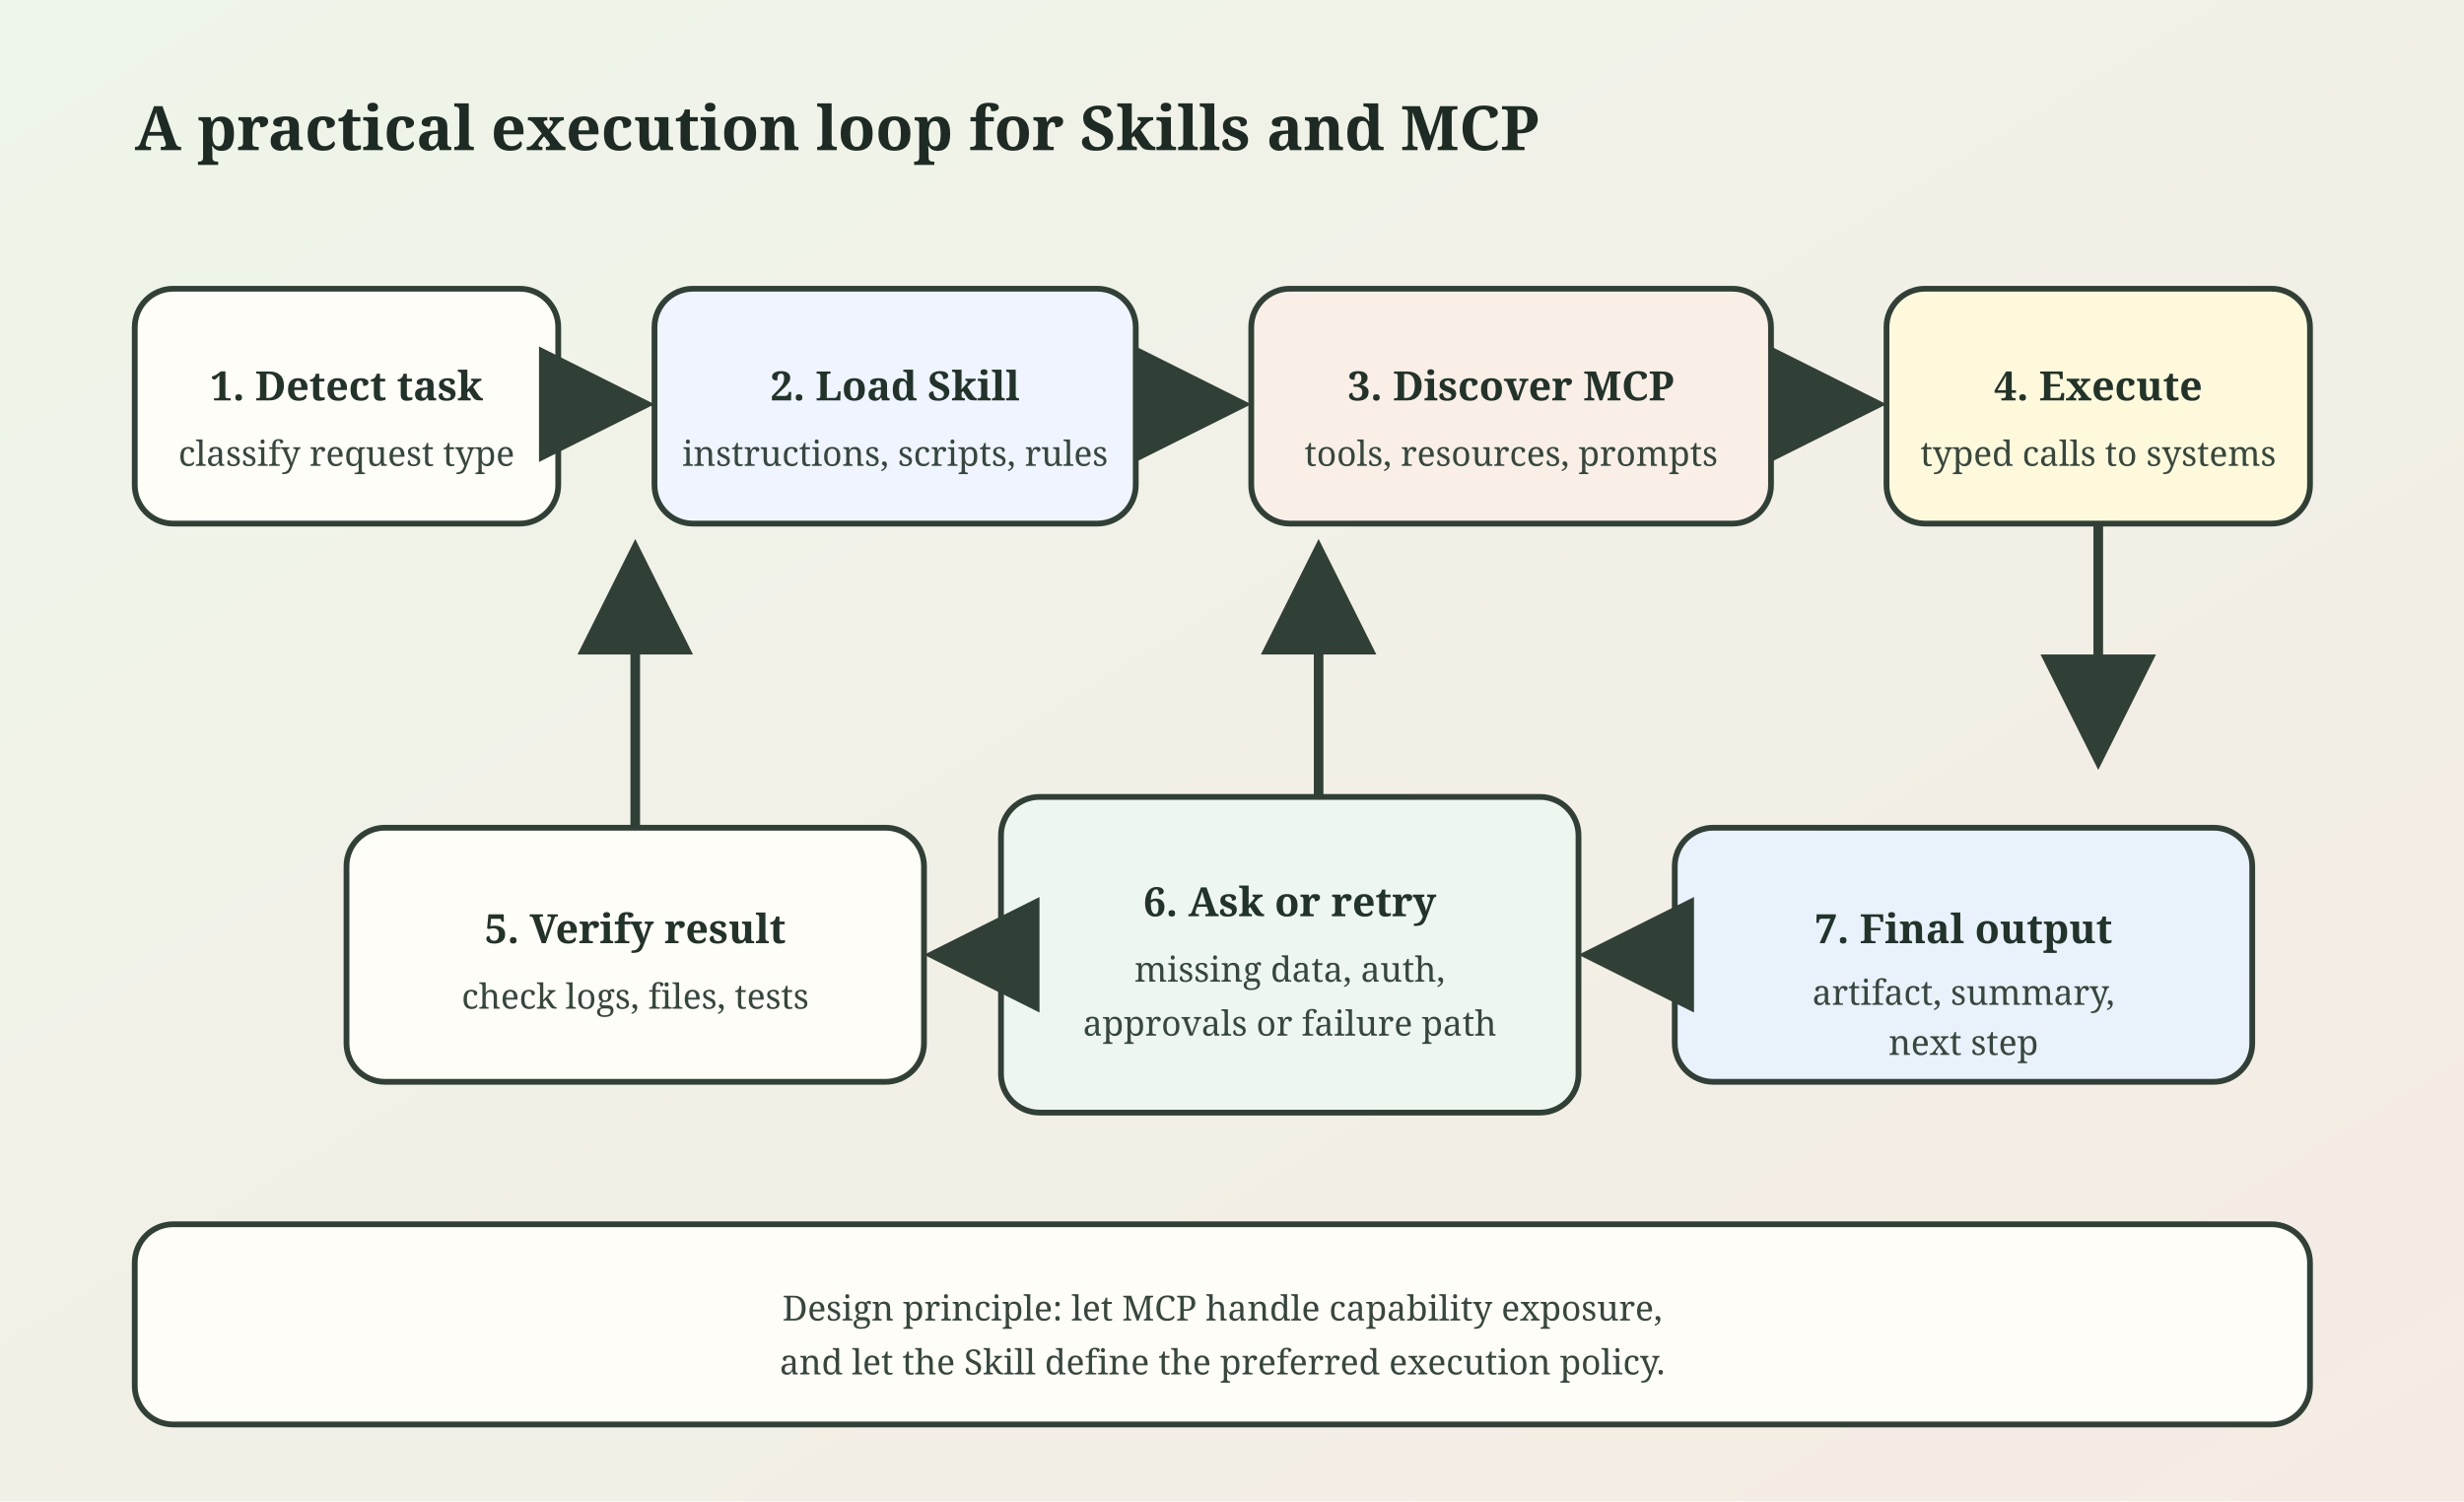
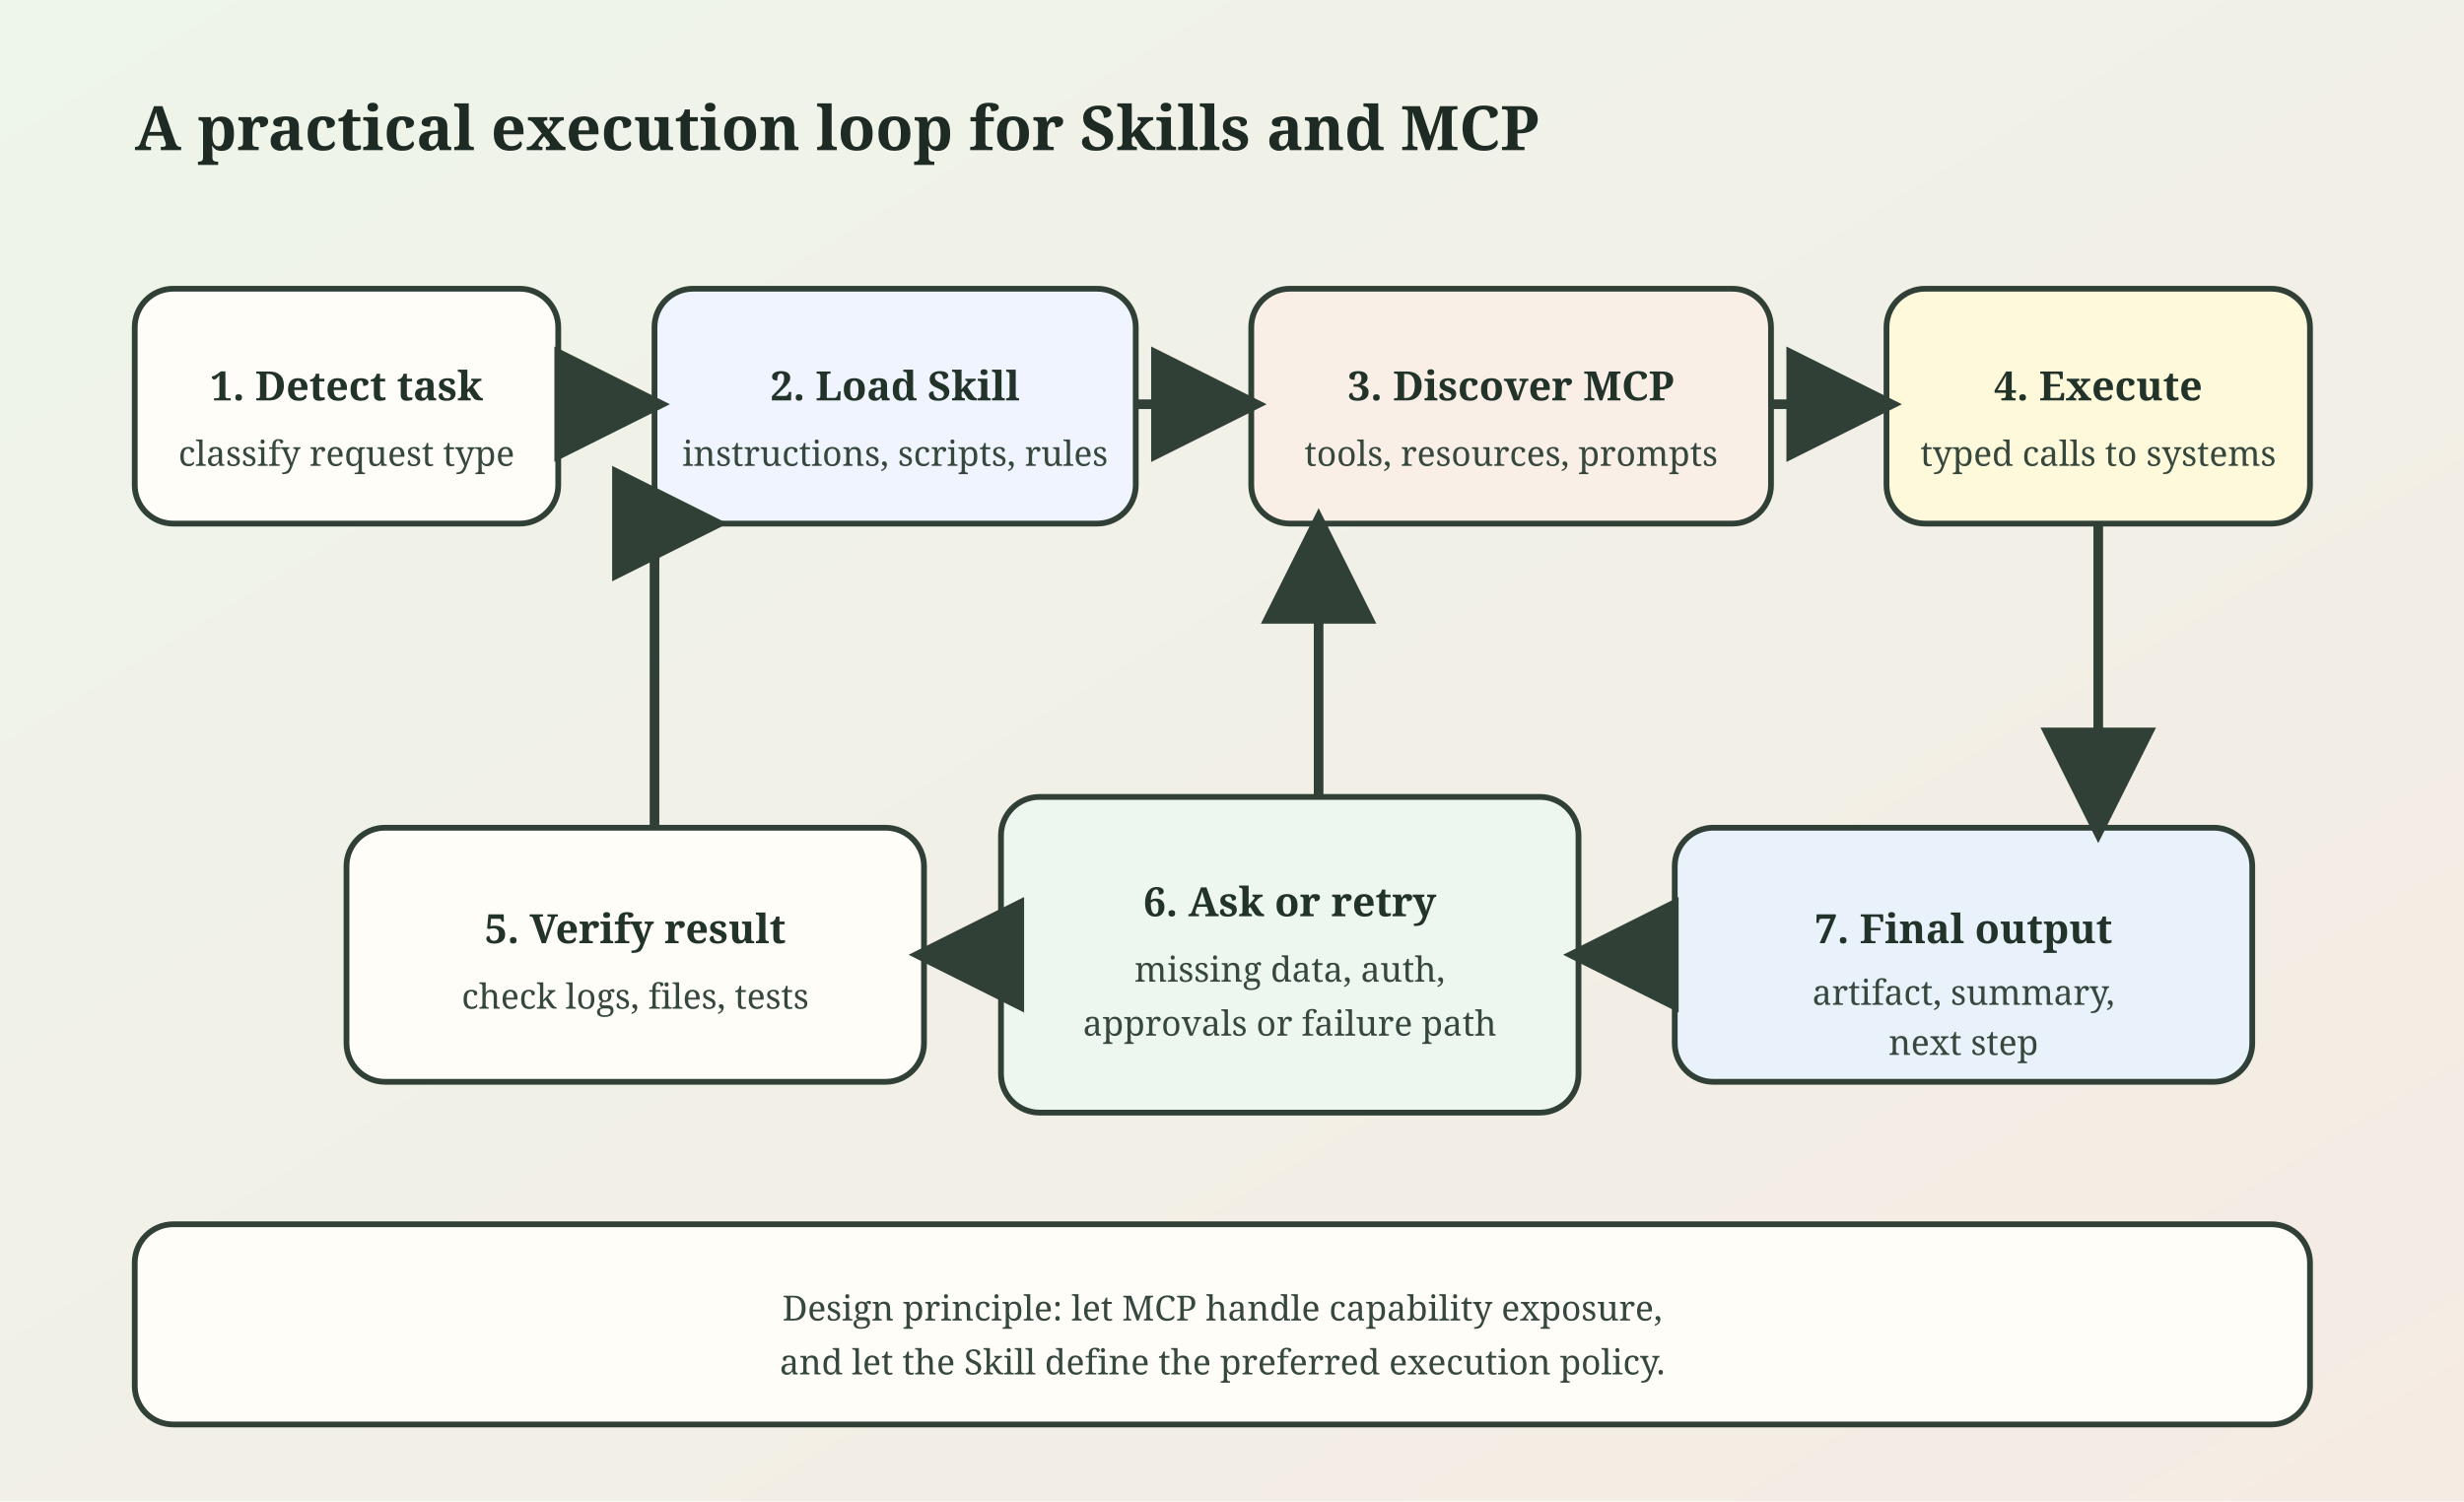
<svg xmlns="http://www.w3.org/2000/svg" width="1280" height="780" viewBox="0 0 1280 780" role="img" aria-labelledby="title desc">
  <defs>
    <linearGradient id="bg2" x1="0" x2="1" y1="0" y2="1">
      <stop offset="0%" stop-color="#eef5ea" />
      <stop offset="100%" stop-color="#f5ebe3" />
    </linearGradient>
    <style>
      .h { font: 700 32px Georgia, serif; fill: #1e2b24; }
      .t { font: 600 21px Georgia, serif; fill: #22332a; }
      .s { font: 500 18px Georgia, serif; fill: #36473d; }
      .box { rx: 20; ry: 20; stroke: #304036; stroke-width: 3; }
      .arrow { stroke: #304036; stroke-width: 5; fill: none; marker-end: url(#am); }
    </style>
    <marker id="am" markerWidth="12" markerHeight="12" refX="10" refY="6" orient="auto">
      <path d="M0,0 L12,6 L0,12 z" fill="#304036" />
    </marker>
  </defs>
  <rect width="1280" height="780" fill="url(#bg2)" />
  <text x="70" y="78" class="h">A practical execution loop for Skills and MCP</text>
  <rect x="70" y="150" width="220" height="122" class="box" fill="#fffdf7" />
  <text x="180" y="208" class="t" text-anchor="middle">1. Detect task</text>
  <text x="180" y="242" class="s" text-anchor="middle">classify request type</text>
  <rect x="340" y="150" width="250" height="122" class="box" fill="#eff4ff" />
  <text x="465" y="208" class="t" text-anchor="middle">2. Load Skill</text>
  <text x="465" y="242" class="s" text-anchor="middle">instructions, scripts, rules</text>
  <rect x="650" y="150" width="270" height="122" class="box" fill="#f9efe7" />
  <text x="785" y="208" class="t" text-anchor="middle">3. Discover MCP</text>
  <text x="785" y="242" class="s" text-anchor="middle">tools, resources, prompts</text>
  <rect x="980" y="150" width="220" height="122" class="box" fill="#fff9dc" />
  <text x="1090" y="208" class="t" text-anchor="middle">4. Execute</text>
  <text x="1090" y="242" class="s" text-anchor="middle">typed calls to systems</text>
  <rect x="180" y="430" width="300" height="132" class="box" fill="#fffdf7" />
  <text x="330" y="490" class="t" text-anchor="middle">5. Verify result</text>
  <text x="330" y="524" class="s" text-anchor="middle">check logs, files, tests</text>
  <rect x="520" y="414" width="300" height="164" class="box" fill="#eef7ef" />
  <text x="670" y="476" class="t" text-anchor="middle">6. Ask or retry</text>
  <text x="670" y="510" class="s" text-anchor="middle">missing data, auth,</text>
  <text x="670" y="538" class="s" text-anchor="middle">approvals or failure path</text>
  <rect x="870" y="430" width="300" height="132" class="box" fill="#e9f1fb" />
  <text x="1020" y="490" class="t" text-anchor="middle">7. Final output</text>
  <text x="1020" y="522" class="s" text-anchor="middle">artifact, summary,</text>
  <text x="1020" y="548" class="s" text-anchor="middle">next step</text>
-   <path d="M290 210 L330 210" class="arrow" />
-   <path d="M590 210 L640 210" class="arrow" />
-   <path d="M920 210 L970 210" class="arrow" />
-   <path d="M1090 272 L1090 390" class="arrow" />
-   <path d="M870 496 L830 496" class="arrow" />
-   <path d="M520 496 L490 496" class="arrow" />
-   <path d="M330 430 L330 290" class="arrow" />
-   <path d="M685 414 L685 290" class="arrow" />
+   <path d="M290 210 L338 210" class="arrow" />
+   <path d="M590 210 L648 210" class="arrow" />
+   <path d="M920 210 L978 210" class="arrow" />
+   <path d="M1090 272 L1090 428" class="arrow" />
+   <path d="M870 496 L822 496" class="arrow" />
+   <path d="M520 496 L482 496" class="arrow" />
+   <path d="M340 430 L340 292 Q340 272 368 272" class="arrow" />
+   <path d="M685 414 L685 274" class="arrow" />
  <rect x="70" y="636" width="1130" height="104" class="box" fill="#fffdf7" />
  <text x="635" y="686" class="s" text-anchor="middle">Design principle: let MCP handle capability exposure,</text>
  <text x="635" y="714" class="s" text-anchor="middle">and let the Skill define the preferred execution policy.</text>
</svg>
